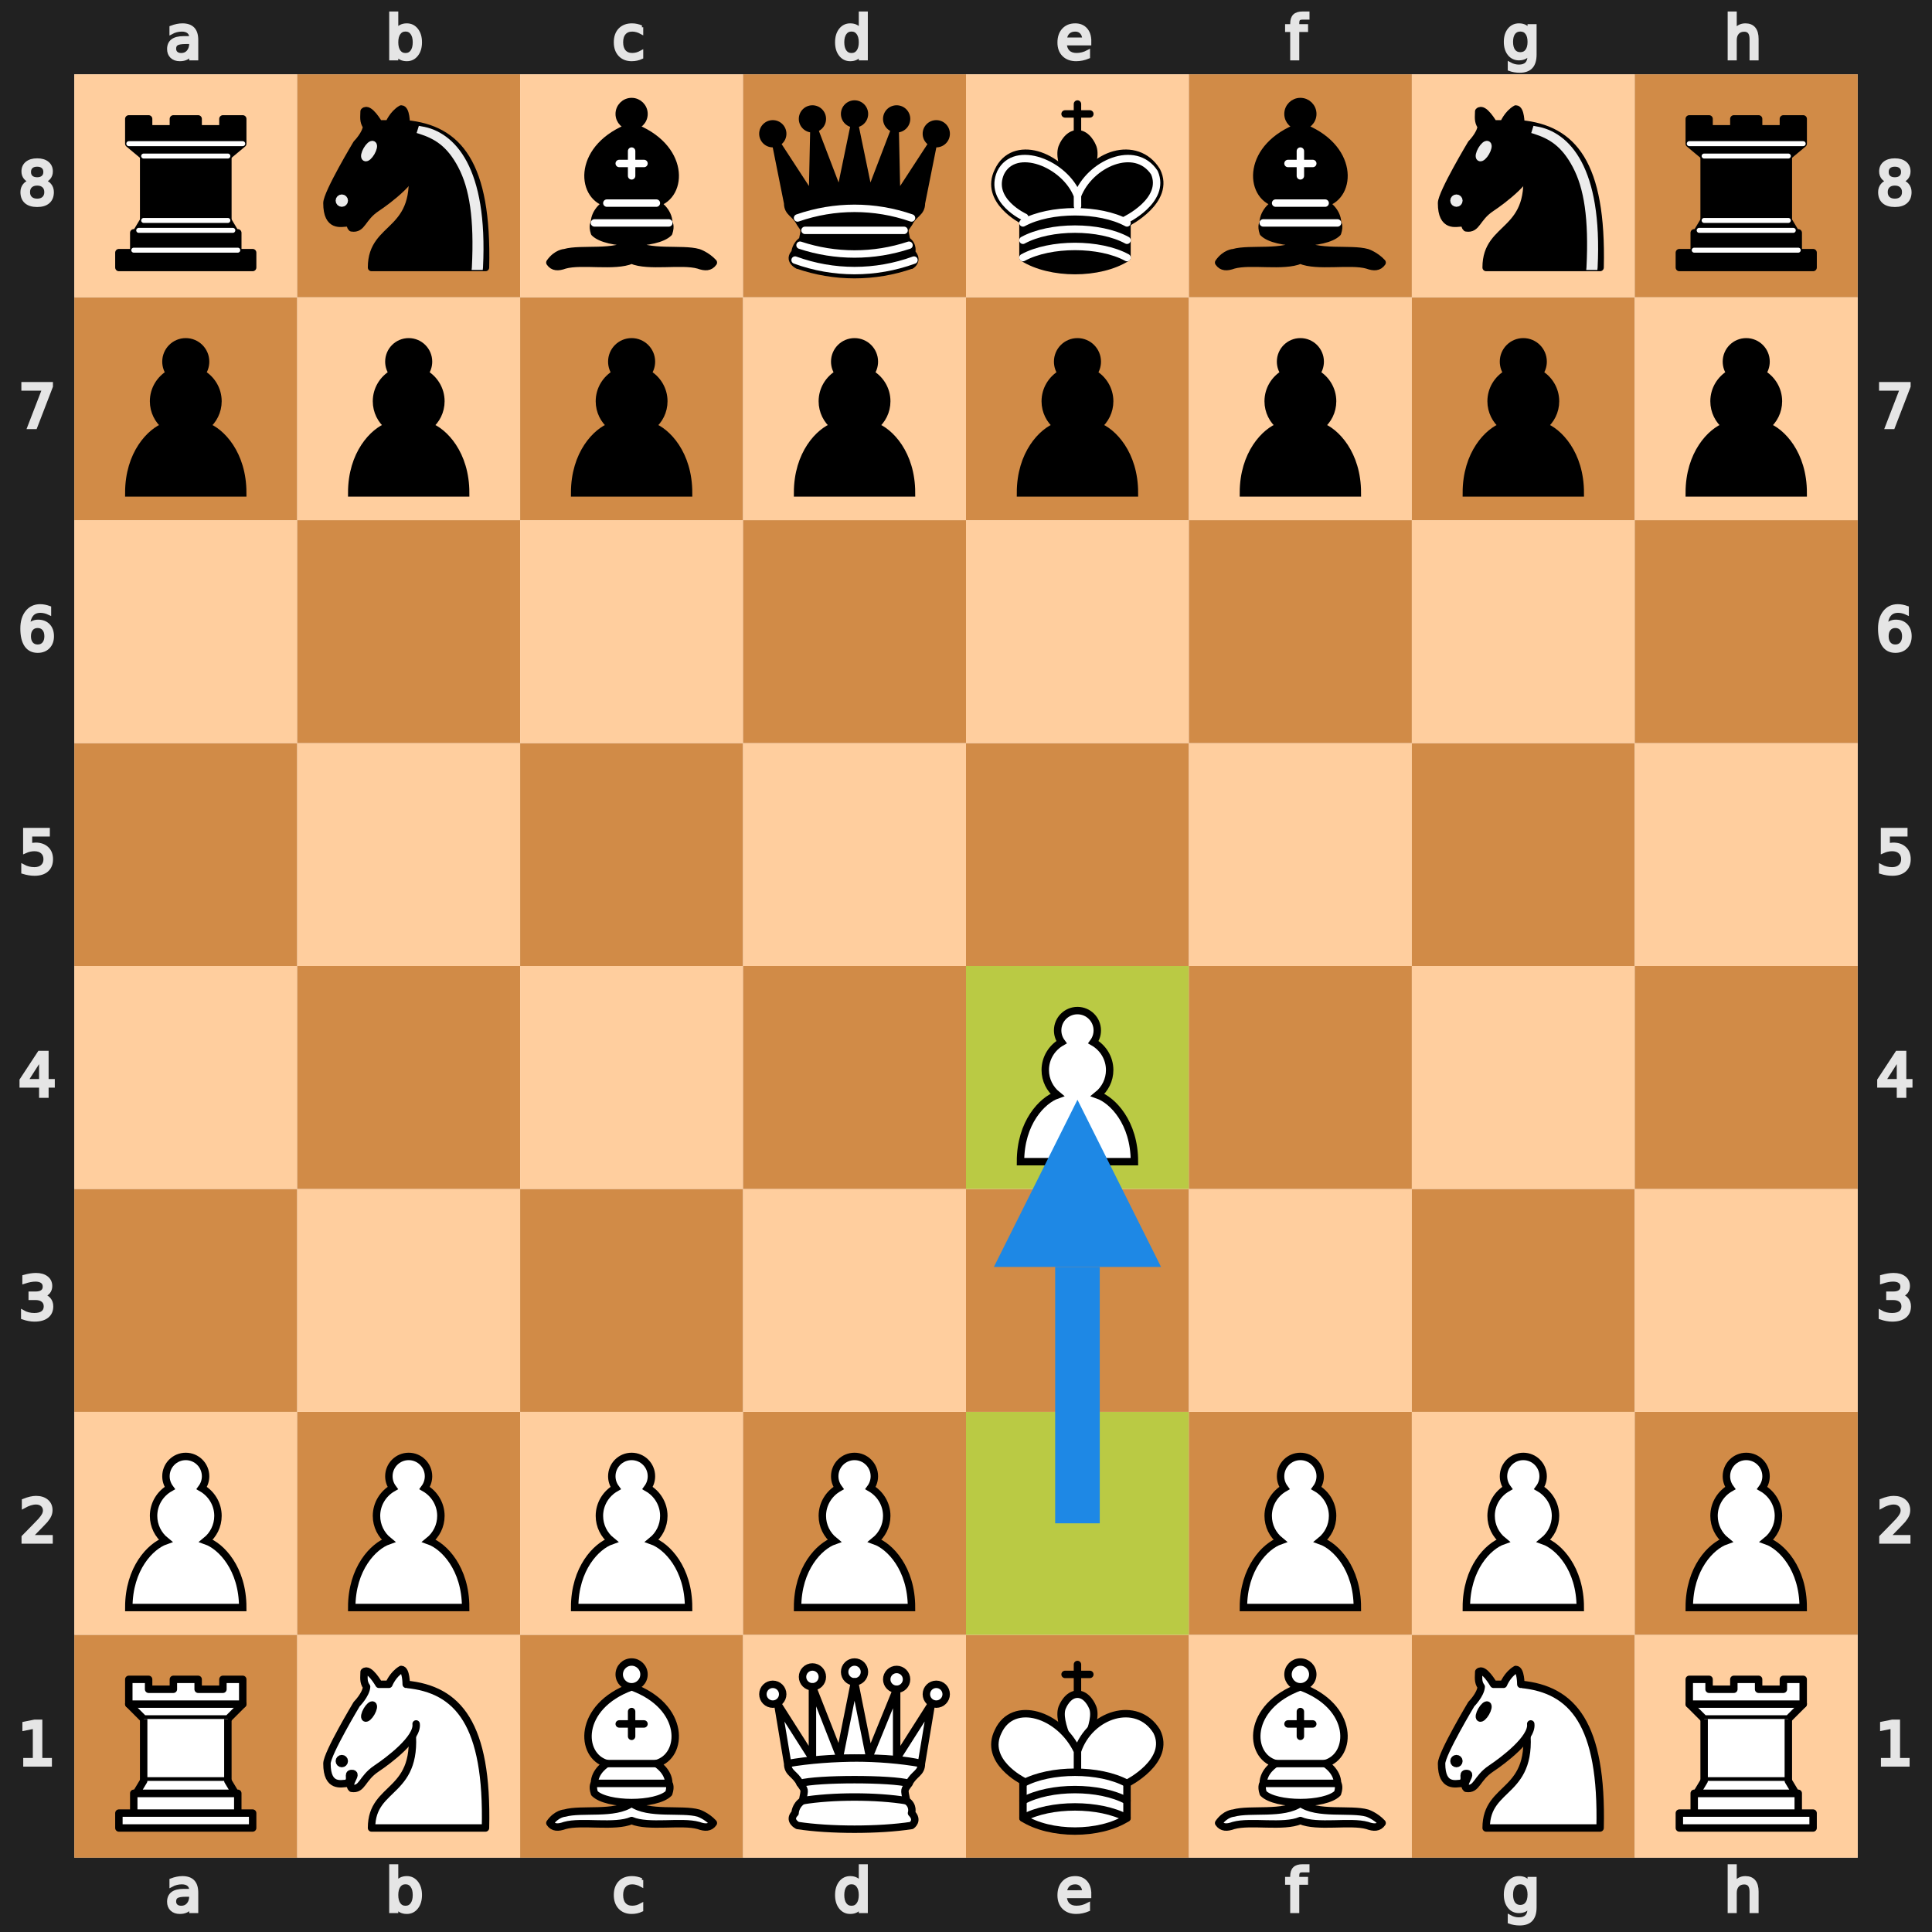
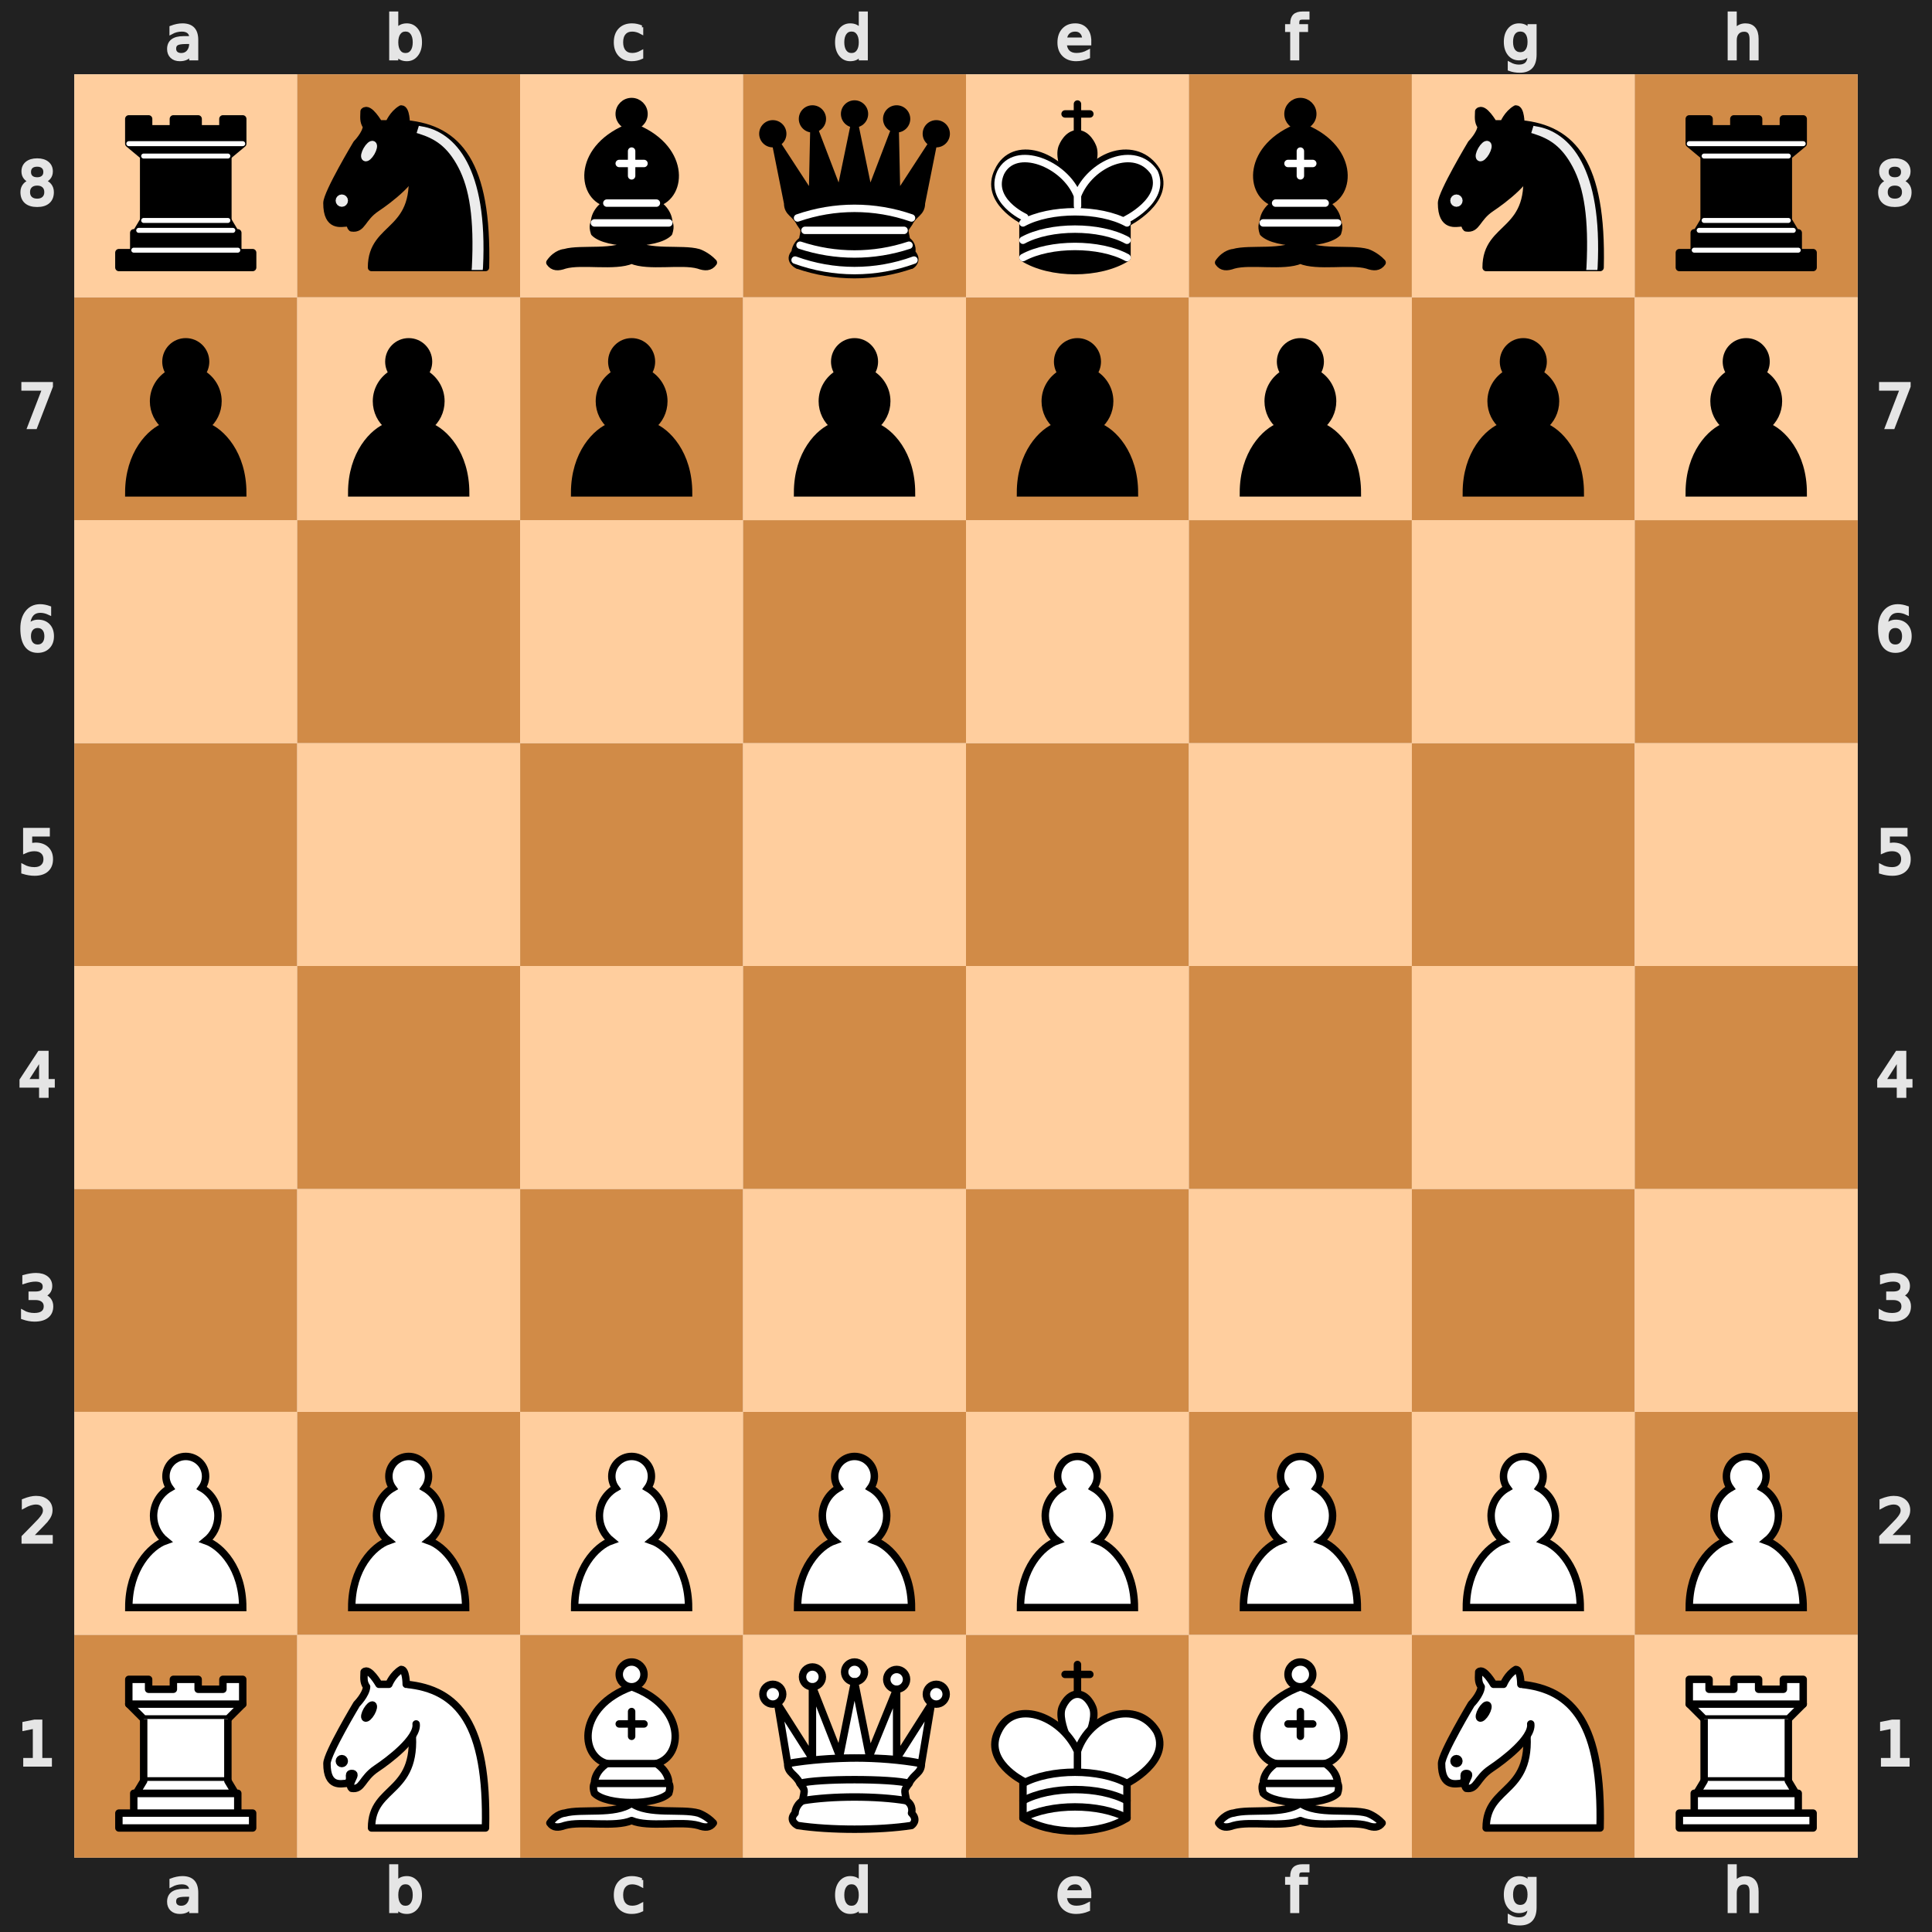
<svg xmlns="http://www.w3.org/2000/svg" xmlns:xlink="http://www.w3.org/1999/xlink" viewBox="0 0 390 390" width="400" height="400">
  <defs>
    <g id="white-pawn" class="white pawn">
      <path d="M22.5 9c-2.21 0-4 1.79-4 4 0 .89.29 1.71.78 2.38C17.33 16.5 16 18.59 16 21c0 2.03.94 3.84 2.41 5.03-3 1.06-7.41 5.55-7.41 13.47h23c0-7.92-4.41-12.41-7.41-13.47 1.47-1.19 2.41-3 2.41-5.03 0-2.41-1.33-4.5-3.28-5.62.49-.67.78-1.49.78-2.38 0-2.21-1.79-4-4-4z" fill="#fff" stroke="#000" stroke-width="1.5" stroke-linecap="round" />
    </g>
    <g id="white-knight" class="white knight" fill="none" fill-rule="evenodd" stroke="#000" stroke-width="1.5" stroke-linecap="round" stroke-linejoin="round">
      <path d="M 22,10 C 32.5,11 38.5,18 38,39 L 15,39 C 15,30 25,32.5 23,18" style="fill:#ffffff; stroke:#000000;" />
      <path d="M 24,18 C 24.38,20.91 18.45,25.37 16,27 C 13,29 13.18,31.34 11,31 C 9.958,30.06 12.41,27.96 11,28 C 10,28 11.19,29.23 10,30 C 9,30 5.997,31 6,26 C 6,24 12,14 12,14 C 12,14 13.89,12.1 14,10.5 C 13.27,9.506 13.5,8.5 13.5,7.5 C 14.5,6.5 16.5,10 16.5,10 L 18.5,10 C 18.5,10 19.28,8.008 21,7 C 22,7 22,10 22,10" style="fill:#ffffff; stroke:#000000;" />
      <path d="M 9.5 25.5 A 0.5 0.5 0 1 1 8.5,25.5 A 0.5 0.5 0 1 1 9.5 25.5 z" style="fill:#000000; stroke:#000000;" />
      <path d="M 15 15.5 A 0.5 1.5 0 1 1 14,15.5 A 0.5 1.5 0 1 1 15 15.5 z" transform="matrix(0.866,0.5,-0.5,0.866,9.693,-5.173)" style="fill:#000000; stroke:#000000;" />
    </g>
    <g id="white-bishop" class="white bishop" fill="none" fill-rule="evenodd" stroke="#000" stroke-width="1.5" stroke-linecap="round" stroke-linejoin="round">
      <g fill="#fff" stroke-linecap="butt">
        <path d="M9 36c3.39-.97 10.11.43 13.5-2 3.39 2.43 10.11 1.03 13.5 2 0 0 1.65.54 3 2-.68.97-1.65.99-3 .5-3.39-.97-10.11.46-13.5-1-3.39 1.46-10.11.03-13.5 1-1.354.49-2.323.47-3-.5 1.354-1.94 3-2 3-2zM15 32c2.5 2.5 12.5 2.5 15 0 .5-1.5 0-2 0-2 0-2.5-2.5-4-2.5-4 5.5-1.5 6-11.5-5-15.5-11 4-10.5 14-5 15.5 0 0-2.5 1.5-2.5 4 0 0-.5.5 0 2zM25 8a2.5 2.5 0 1 1-5 0 2.5 2.5 0 1 1 5 0z" />
      </g>
      <path d="M17.5 26h10M15 30h15m-7.5-14.5v5M20 18h5" stroke-linejoin="miter" />
    </g>
    <g id="white-rook" class="white rook" fill="#fff" fill-rule="evenodd" stroke="#000" stroke-width="1.5" stroke-linecap="round" stroke-linejoin="round">
      <path d="M9 39h27v-3H9v3zM12 36v-4h21v4H12zM11 14V9h4v2h5V9h5v2h5V9h4v5" stroke-linecap="butt" />
      <path d="M34 14l-3 3H14l-3-3" />
      <path d="M31 17v12.5H14V17" stroke-linecap="butt" stroke-linejoin="miter" />
      <path d="M31 29.5l1.5 2.5h-20l1.5-2.5" />
      <path d="M11 14h23" fill="none" stroke-linejoin="miter" />
    </g>
    <g id="white-queen" class="white queen" fill="#fff" fill-rule="evenodd" stroke="#000" stroke-width="1.5" stroke-linecap="round" stroke-linejoin="round">
      <path d="M8 12a2 2 0 1 1-4 0 2 2 0 1 1 4 0zM24.5 7.5a2 2 0 1 1-4 0 2 2 0 1 1 4 0zM41 12a2 2 0 1 1-4 0 2 2 0 1 1 4 0zM16 8.5a2 2 0 1 1-4 0 2 2 0 1 1 4 0zM33 9a2 2 0 1 1-4 0 2 2 0 1 1 4 0z" />
      <path d="M9 26c8.5-1.5 21-1.5 27 0l2-12-7 11V11l-5.5 13.5-3-15-3 15-5.5-14V25L7 14l2 12zM9 26c0 2 1.5 2 2.5 4 1 1.5 1 1 .5 3.5-1.5 1-1.5 2.5-1.5 2.5-1.5 1.5.5 2.5.5 2.5 6.5 1 16.5 1 23 0 0 0 1.5-1 0-2.5 0 0 .5-1.5-1-2.5-.5-2.5-.5-2 .5-3.5 1-2 2.5-2 2.5-4-8.5-1.5-18.5-1.5-27 0z" stroke-linecap="butt" />
      <path d="M11.5 30c3.5-1 18.5-1 22 0M12 33.5c6-1 15-1 21 0" fill="none" />
    </g>
    <g id="white-king" class="white king" fill="none" fill-rule="evenodd" stroke="#000" stroke-width="1.5" stroke-linecap="round" stroke-linejoin="round">
      <path d="M22.5 11.63V6M20 8h5" stroke-linejoin="miter" />
      <path d="M22.5 25s4.5-7.5 3-10.5c0 0-1-2.5-3-2.5s-3 2.5-3 2.5c-1.5 3 3 10.5 3 10.5" fill="#fff" stroke-linecap="butt" stroke-linejoin="miter" />
      <path d="M11.5 37c5.5 3.5 15.5 3.5 21 0v-7s9-4.5 6-10.5c-4-6.5-13.5-3.5-16 4V27v-3.5c-3.5-7.5-13-10.5-16-4-3 6 5 10 5 10V37z" fill="#fff" />
      <path d="M11.5 30c5.5-3 15.5-3 21 0m-21 3.5c5.5-3 15.5-3 21 0m-21 3.5c5.5-3 15.5-3 21 0" />
    </g>
    <g id="black-pawn" class="black pawn">
      <path d="M22.5 9c-2.21 0-4 1.79-4 4 0 .89.29 1.71.78 2.38C17.33 16.5 16 18.59 16 21c0 2.03.94 3.84 2.41 5.03-3 1.06-7.41 5.55-7.41 13.47h23c0-7.92-4.41-12.41-7.41-13.47 1.47-1.19 2.41-3 2.41-5.03 0-2.41-1.33-4.5-3.28-5.62.49-.67.78-1.49.78-2.38 0-2.21-1.79-4-4-4z" fill="#000" stroke="#000" stroke-width="1.5" stroke-linecap="round" />
    </g>
    <g id="black-knight" class="black knight" fill="none" fill-rule="evenodd" stroke="#000" stroke-width="1.5" stroke-linecap="round" stroke-linejoin="round">
      <path d="M 22,10 C 32.5,11 38.5,18 38,39 L 15,39 C 15,30 25,32.5 23,18" style="fill:#000000; stroke:#000000;" />
      <path d="M 24,18 C 24.38,20.91 18.45,25.37 16,27 C 13,29 13.18,31.34 11,31 C 9.958,30.06 12.41,27.96 11,28 C 10,28 11.19,29.23 10,30 C 9,30 5.997,31 6,26 C 6,24 12,14 12,14 C 12,14 13.89,12.1 14,10.5 C 13.27,9.506 13.5,8.5 13.5,7.5 C 14.5,6.5 16.5,10 16.5,10 L 18.5,10 C 18.5,10 19.28,8.008 21,7 C 22,7 22,10 22,10" style="fill:#000000; stroke:#000000;" />
      <path d="M 9.5 25.5 A 0.5 0.5 0 1 1 8.5,25.5 A 0.5 0.5 0 1 1 9.5 25.5 z" style="fill:#ececec; stroke:#ececec;" />
      <path d="M 15 15.5 A 0.5 1.5 0 1 1 14,15.5 A 0.5 1.5 0 1 1 15 15.5 z" transform="matrix(0.866,0.5,-0.5,0.866,9.693,-5.173)" style="fill:#ececec; stroke:#ececec;" />
      <path d="M 24.55,10.4 L 24.1,11.85 L 24.6,12 C 27.75,13 30.25,14.49 32.5,18.75 C 34.75,23.01 35.75,29.06 35.25,39 L 35.2,39.5 L 37.45,39.5 L 37.5,39 C 38,28.94 36.62,22.15 34.25,17.66 C 31.88,13.17 28.46,11.02 25.06,10.5 L 24.55,10.4 z " style="fill:#ececec; stroke:none;" />
    </g>
    <g id="black-bishop" class="black bishop" fill="none" fill-rule="evenodd" stroke="#000" stroke-width="1.5" stroke-linecap="round" stroke-linejoin="round">
      <path d="M9 36c3.39-.97 10.11.43 13.5-2 3.39 2.43 10.11 1.03 13.5 2 0 0 1.65.54 3 2-.68.97-1.65.99-3 .5-3.39-.97-10.11.46-13.5-1-3.39 1.46-10.11.03-13.5 1-1.354.49-2.323.47-3-.5 1.354-1.94 3-2 3-2zm6-4c2.5 2.5 12.5 2.5 15 0 .5-1.5 0-2 0-2 0-2.5-2.5-4-2.5-4 5.5-1.5 6-11.5-5-15.5-11 4-10.5 14-5 15.5 0 0-2.5 1.5-2.5 4 0 0-.5.5 0 2zM25 8a2.5 2.5 0 1 1-5 0 2.5 2.5 0 1 1 5 0z" fill="#000" stroke-linecap="butt" />
      <path d="M17.5 26h10M15 30h15m-7.5-14.5v5M20 18h5" stroke="#fff" stroke-linejoin="miter" />
    </g>
    <g id="black-rook" class="black rook" fill="#000" fill-rule="evenodd" stroke="#000" stroke-width="1.5" stroke-linecap="round" stroke-linejoin="round">
      <path d="M9 39h27v-3H9v3zM12.5 32l1.5-2.5h17l1.5 2.5h-20zM12 36v-4h21v4H12z" stroke-linecap="butt" />
      <path d="M14 29.5v-13h17v13H14z" stroke-linecap="butt" stroke-linejoin="miter" />
      <path d="M14 16.5L11 14h23l-3 2.5H14zM11 14V9h4v2h5V9h5v2h5V9h4v5H11z" stroke-linecap="butt" />
      <path d="M12 35.5h21M13 31.5h19M14 29.5h17M14 16.5h17M11 14h23" fill="none" stroke="#fff" stroke-width="1" stroke-linejoin="miter" />
    </g>
    <g id="black-queen" class="black queen" fill="#000" fill-rule="evenodd" stroke="#000" stroke-width="1.5" stroke-linecap="round" stroke-linejoin="round">
      <g fill="#000" stroke="none">
        <circle cx="6" cy="12" r="2.75" />
        <circle cx="14" cy="9" r="2.75" />
        <circle cx="22.5" cy="8" r="2.75" />
        <circle cx="31" cy="9" r="2.75" />
        <circle cx="39" cy="12" r="2.75" />
      </g>
      <path d="M9 26c8.5-1.5 21-1.5 27 0l2.5-12.5L31 25l-.3-14.1-5.2 13.6-3-14.5-3 14.5-5.2-13.6L14 25 6.5 13.5 9 26zM9 26c0 2 1.5 2 2.5 4 1 1.5 1 1 .5 3.5-1.5 1-1.5 2.5-1.5 2.5-1.5 1.5.5 2.5.5 2.5 6.5 1 16.5 1 23 0 0 0 1.5-1 0-2.5 0 0 .5-1.5-1-2.5-.5-2.5-.5-2 .5-3.5 1-2 2.5-2 2.5-4-8.5-1.5-18.5-1.5-27 0z" stroke-linecap="butt" />
      <path d="M11 38.5a35 35 1 0 0 23 0" fill="none" stroke-linecap="butt" />
      <path d="M11 29a35 35 1 0 1 23 0M12.5 31.5h20M11.5 34.5a35 35 1 0 0 22 0M10.5 37.5a35 35 1 0 0 24 0" fill="none" stroke="#fff" />
    </g>
    <g id="black-king" class="black king" fill="none" fill-rule="evenodd" stroke="#000" stroke-width="1.5" stroke-linecap="round" stroke-linejoin="round">
      <path d="M22.5 11.63V6" stroke-linejoin="miter" />
      <path d="M22.5 25s4.5-7.5 3-10.5c0 0-1-2.5-3-2.5s-3 2.5-3 2.5c-1.5 3 3 10.5 3 10.5" fill="#000" stroke-linecap="butt" stroke-linejoin="miter" />
      <path d="M11.5 37c5.5 3.5 15.5 3.5 21 0v-7s9-4.5 6-10.5c-4-6.5-13.5-3.5-16 4V27v-3.5c-3.5-7.5-13-10.5-16-4-3 6 5 10 5 10V37z" fill="#000" />
      <path d="M20 8h5" stroke-linejoin="miter" />
      <path d="M32 29.5s8.5-4 6.03-9.65C34.15 14 25 18 22.5 24.5l.01 2.1-.01-2.1C20 18 9.906 14 6.997 19.85c-2.497 5.65 4.853 9 4.853 9M11.5 30c5.5-3 15.5-3 21 0m-21 3.5c5.5-3 15.5-3 21 0m-21 3.5c5.5-3 15.5-3 21 0" stroke="#fff" />
    </g>
  </defs>
  <rect x="7.5" y="7.5" width="375" height="375" fill="none" stroke="#212121" stroke-width="15" />
  <g transform="translate(20, 1) scale(0.75, 0.75)" fill="#e5e5e5" stroke="#e5e5e5">
    <path d="M23.328 10.016q-1.742 0-2.414.398-.672.398-.672 1.36 0 .765.5 1.218.508.445 1.375.445 1.196 0 1.914-.843.727-.852.727-2.258v-.32zm2.867-.594v4.992h-1.437v-1.328q-.492.797-1.227 1.18-.734.375-1.797.375-1.343 0-2.14-.75-.79-.758-.79-2.024 0-1.476.985-2.226.992-.75 2.953-.75h2.016V8.75q0-.992-.656-1.531-.649-.547-1.829-.547-.75 0-1.46.18-.711.18-1.368.539V6.062q.79-.304 1.532-.453.742-.156 1.445-.156 1.898 0 2.836.984.937.985.937 2.985z" />
  </g>
  <g transform="translate(20, 375) scale(0.75, 0.75)" fill="#e5e5e5" stroke="#e5e5e5">
    <path d="M23.328 10.016q-1.742 0-2.414.398-.672.398-.672 1.36 0 .765.5 1.218.508.445 1.375.445 1.196 0 1.914-.843.727-.852.727-2.258v-.32zm2.867-.594v4.992h-1.437v-1.328q-.492.797-1.227 1.18-.734.375-1.797.375-1.343 0-2.14-.75-.79-.758-.79-2.024 0-1.476.985-2.226.992-.75 2.953-.75h2.016V8.75q0-.992-.656-1.531-.649-.547-1.829-.547-.75 0-1.46.18-.711.18-1.368.539V6.062q.79-.304 1.532-.453.742-.156 1.445-.156 1.898 0 2.836.984.937.985.937 2.985z" />
  </g>
  <g transform="translate(65, 1) scale(0.75, 0.75)" fill="#e5e5e5" stroke="#e5e5e5">
    <path d="M24.922 10.047q0-1.586-.656-2.485-.649-.906-1.79-.906-1.14 0-1.796.906-.649.899-.649 2.485 0 1.586.649 2.492.656.898 1.797.898 1.14 0 1.789-.898.656-.906.656-2.492zm-4.89-3.055q.452-.781 1.14-1.156.695-.383 1.656-.383 1.594 0 2.586 1.266 1 1.265 1 3.328 0 2.062-1 3.328-.992 1.266-2.586 1.266-.96 0-1.656-.375-.688-.383-1.14-1.164v1.312h-1.446V2.258h1.445z" />
  </g>
  <g transform="translate(65, 375) scale(0.75, 0.75)" fill="#e5e5e5" stroke="#e5e5e5">
    <path d="M24.922 10.047q0-1.586-.656-2.485-.649-.906-1.79-.906-1.14 0-1.796.906-.649.899-.649 2.485 0 1.586.649 2.492.656.898 1.797.898 1.14 0 1.789-.898.656-.906.656-2.492zm-4.89-3.055q.452-.781 1.14-1.156.695-.383 1.656-.383 1.594 0 2.586 1.266 1 1.265 1 3.328 0 2.062-1 3.328-.992 1.266-2.586 1.266-.96 0-1.656-.375-.688-.383-1.14-1.164v1.312h-1.446V2.258h1.445z" />
  </g>
  <g transform="translate(110, 1) scale(0.75, 0.75)" fill="#e5e5e5" stroke="#e5e5e5">
    <path d="M25.96 6v1.344q-.608-.336-1.226-.5-.609-.172-1.234-.172-1.398 0-2.172.89-.773.883-.773 2.485 0 1.601.773 2.492.774.883 2.172.883.625 0 1.234-.164.618-.172 1.227-.508v1.328q-.602.281-1.25.422-.64.14-1.367.14-1.977 0-3.14-1.242-1.165-1.242-1.165-3.351 0-2.14 1.172-3.367 1.18-1.227 3.227-1.227.664 0 1.296.14.633.134 1.227.407z" />
  </g>
  <g transform="translate(110, 375) scale(0.75, 0.75)" fill="#e5e5e5" stroke="#e5e5e5">
    <path d="M25.96 6v1.344q-.608-.336-1.226-.5-.609-.172-1.234-.172-1.398 0-2.172.89-.773.883-.773 2.485 0 1.601.773 2.492.774.883 2.172.883.625 0 1.234-.164.618-.172 1.227-.508v1.328q-.602.281-1.25.422-.64.14-1.367.14-1.977 0-3.14-1.242-1.165-1.242-1.165-3.351 0-2.14 1.172-3.367 1.18-1.227 3.227-1.227.664 0 1.296.14.633.134 1.227.407z" />
  </g>
  <g transform="translate(155, 1) scale(0.75, 0.75)" fill="#e5e5e5" stroke="#e5e5e5">
    <path d="M24.973 6.992V2.258h1.437v12.156h-1.437v-1.312q-.453.78-1.149 1.164-.687.375-1.656.375-1.586 0-2.586-1.266-.992-1.266-.992-3.328 0-2.063.992-3.328 1-1.266 2.586-1.266.969 0 1.656.383.696.375 1.149 1.156zm-4.899 3.055q0 1.586.649 2.492.656.898 1.797.898 1.14 0 1.796-.898.657-.906.657-2.492 0-1.586-.657-2.485-.656-.906-1.796-.906-1.141 0-1.797.906-.649.899-.649 2.485z" />
  </g>
  <g transform="translate(155, 375) scale(0.75, 0.75)" fill="#e5e5e5" stroke="#e5e5e5">
    <path d="M24.973 6.992V2.258h1.437v12.156h-1.437v-1.312q-.453.78-1.149 1.164-.687.375-1.656.375-1.586 0-2.586-1.266-.992-1.266-.992-3.328 0-2.063.992-3.328 1-1.266 2.586-1.266.969 0 1.656.383.696.375 1.149 1.156zm-4.899 3.055q0 1.586.649 2.492.656.898 1.797.898 1.14 0 1.796-.898.657-.906.657-2.492 0-1.586-.657-2.485-.656-.906-1.796-.906-1.141 0-1.797.906-.649.899-.649 2.485z" />
  </g>
  <g transform="translate(200, 1) scale(0.75, 0.75)" fill="#e5e5e5" stroke="#e5e5e5">
    <path d="M26.555 9.68v.703h-6.61q.094 1.484.89 2.265.806.774 2.235.774.828 0 1.602-.203.781-.203 1.547-.61v1.36q-.774.328-1.586.5-.813.172-1.649.172-2.093 0-3.32-1.22-1.219-1.218-1.219-3.296 0-2.148 1.157-3.406 1.164-1.266 3.132-1.266 1.766 0 2.79 1.14 1.03 1.134 1.03 3.087zm-1.438-.422q-.015-1.18-.664-1.883-.64-.703-1.703-.703-1.203 0-1.93.68-.718.68-.828 1.914z" />
  </g>
  <g transform="translate(200, 375) scale(0.75, 0.75)" fill="#e5e5e5" stroke="#e5e5e5">
    <path d="M26.555 9.68v.703h-6.61q.094 1.484.89 2.265.806.774 2.235.774.828 0 1.602-.203.781-.203 1.547-.61v1.36q-.774.328-1.586.5-.813.172-1.649.172-2.093 0-3.32-1.22-1.219-1.218-1.219-3.296 0-2.148 1.157-3.406 1.164-1.266 3.132-1.266 1.766 0 2.79 1.14 1.03 1.134 1.03 3.087zm-1.438-.422q-.015-1.18-.664-1.883-.64-.703-1.703-.703-1.203 0-1.93.68-.718.68-.828 1.914z" />
  </g>
  <g transform="translate(245, 1) scale(0.75, 0.75)" fill="#e5e5e5" stroke="#e5e5e5">
    <path d="M25.285 2.258v1.195H23.91q-.773 0-1.078.313-.297.312-.297 1.125v.773h2.367v1.117h-2.367v7.633H21.09V6.781h-1.375V5.664h1.375v-.61q0-1.46.68-2.124.68-.672 2.156-.672z" />
  </g>
  <g transform="translate(245, 375) scale(0.75, 0.75)" fill="#e5e5e5" stroke="#e5e5e5">
    <path d="M25.285 2.258v1.195H23.91q-.773 0-1.078.313-.297.312-.297 1.125v.773h2.367v1.117h-2.367v7.633H21.09V6.781h-1.375V5.664h1.375v-.61q0-1.46.68-2.124.68-.672 2.156-.672z" />
  </g>
  <g transform="translate(290, 1) scale(0.75, 0.75)" fill="#e5e5e5" stroke="#e5e5e5">
    <path d="M24.973 9.937q0-1.562-.649-2.421-.64-.86-1.804-.86-1.157 0-1.805.86-.64.859-.64 2.421 0 1.555.64 2.415.648.859 1.805.859 1.164 0 1.804-.86.649-.859.649-2.414zm1.437 3.391q0 2.234-.992 3.32-.992 1.094-3.04 1.094-.757 0-1.429-.117-.672-.11-1.304-.344v-1.398q.632.344 1.25.508.617.164 1.257.164 1.414 0 2.118-.743.703-.734.703-2.226v-.711q-.446.773-1.141 1.156-.695.383-1.664.383-1.61 0-2.594-1.227-.984-1.226-.984-3.25 0-2.03.984-3.257.985-1.227 2.594-1.227.969 0 1.664.383t1.14 1.156V5.664h1.438z" />
  </g>
  <g transform="translate(290, 375) scale(0.75, 0.75)" fill="#e5e5e5" stroke="#e5e5e5">
    <path d="M24.973 9.937q0-1.562-.649-2.421-.64-.86-1.804-.86-1.157 0-1.805.86-.64.859-.64 2.421 0 1.555.64 2.415.648.859 1.805.859 1.164 0 1.804-.86.649-.859.649-2.414zm1.437 3.391q0 2.234-.992 3.32-.992 1.094-3.04 1.094-.757 0-1.429-.117-.672-.11-1.304-.344v-1.398q.632.344 1.25.508.617.164 1.257.164 1.414 0 2.118-.743.703-.734.703-2.226v-.711q-.446.773-1.141 1.156-.695.383-1.664.383-1.61 0-2.594-1.227-.984-1.226-.984-3.25 0-2.03.984-3.257.985-1.227 2.594-1.227.969 0 1.664.383t1.14 1.156V5.664h1.438z" />
  </g>
  <g transform="translate(335, 1) scale(0.75, 0.75)" fill="#e5e5e5" stroke="#e5e5e5">
    <path d="M26.164 9.133v5.281h-1.437V9.18q0-1.243-.485-1.86-.484-.617-1.453-.617-1.164 0-1.836.742-.672.742-.672 2.024v4.945h-1.445V2.258h1.445v4.765q.516-.789 1.211-1.18.703-.39 1.617-.39 1.508 0 2.282.938.773.93.773 2.742z" />
  </g>
  <g transform="translate(335, 375) scale(0.75, 0.75)" fill="#e5e5e5" stroke="#e5e5e5">
    <path d="M26.164 9.133v5.281h-1.437V9.18q0-1.243-.485-1.86-.484-.617-1.453-.617-1.164 0-1.836.742-.672.742-.672 2.024v4.945h-1.445V2.258h1.445v4.765q.516-.789 1.211-1.18.703-.39 1.617-.39 1.508 0 2.282.938.773.93.773 2.742z" />
  </g>
  <g transform="translate(0, 335) scale(0.75, 0.75)" fill="#e5e5e5" stroke="#e5e5e5">
    <path d="M6.754 26.996h2.578v-8.898l-2.805.562v-1.437l2.79-.563h1.578v10.336h2.578v1.328h-6.72z" />
  </g>
  <g transform="translate(375, 335) scale(0.75, 0.75)" fill="#e5e5e5" stroke="#e5e5e5">
    <path d="M6.754 26.996h2.578v-8.898l-2.805.562v-1.437l2.79-.563h1.578v10.336h2.578v1.328h-6.72z" />
  </g>
  <g transform="translate(0, 290) scale(0.75, 0.75)" fill="#e5e5e5" stroke="#e5e5e5">
    <path d="M8.195 26.996h5.508v1.328H6.297v-1.328q.898-.93 2.445-2.492 1.555-1.57 1.953-2.024.758-.851 1.055-1.437.305-.594.305-1.164 0-.93-.657-1.516-.648-.586-1.695-.586-.742 0-1.57.258-.82.258-1.758.781v-1.593q.953-.383 1.781-.578.828-.196 1.516-.196 1.812 0 2.89.906 1.079.907 1.079 2.422 0 .72-.274 1.368-.265.64-.976 1.515-.196.227-1.243 1.313-1.046 1.078-2.953 3.023z" />
  </g>
  <g transform="translate(375, 290) scale(0.75, 0.75)" fill="#e5e5e5" stroke="#e5e5e5">
    <path d="M8.195 26.996h5.508v1.328H6.297v-1.328q.898-.93 2.445-2.492 1.555-1.57 1.953-2.024.758-.851 1.055-1.437.305-.594.305-1.164 0-.93-.657-1.516-.648-.586-1.695-.586-.742 0-1.57.258-.82.258-1.758.781v-1.593q.953-.383 1.781-.578.828-.196 1.516-.196 1.812 0 2.89.906 1.079.907 1.079 2.422 0 .72-.274 1.368-.265.64-.976 1.515-.196.227-1.243 1.313-1.046 1.078-2.953 3.023z" />
  </g>
  <g transform="translate(0, 245) scale(0.75, 0.75)" fill="#e5e5e5" stroke="#e5e5e5">
    <path d="M11.434 22.035q1.132.242 1.765 1.008.64.766.64 1.89 0 1.727-1.187 2.672-1.187.946-3.375.946-.734 0-1.515-.149-.774-.14-1.602-.43V26.45q.656.383 1.438.578.78.196 1.632.196 1.485 0 2.258-.586.782-.586.782-1.703 0-1.032-.727-1.61-.719-.586-2.008-.586h-1.36v-1.297h1.423q1.164 0 1.78-.46.618-.47.618-1.344 0-.899-.64-1.375-.633-.485-1.82-.485-.65 0-1.391.141-.743.14-1.633.437V16.95q.898-.25 1.68-.375.788-.125 1.484-.125 1.797 0 2.844.82 1.046.813 1.046 2.204 0 .968-.554 1.64-.555.664-1.578.922z" />
  </g>
  <g transform="translate(375, 245) scale(0.75, 0.75)" fill="#e5e5e5" stroke="#e5e5e5">
    <path d="M11.434 22.035q1.132.242 1.765 1.008.64.766.64 1.89 0 1.727-1.187 2.672-1.187.946-3.375.946-.734 0-1.515-.149-.774-.14-1.602-.43V26.45q.656.383 1.438.578.78.196 1.632.196 1.485 0 2.258-.586.782-.586.782-1.703 0-1.032-.727-1.61-.719-.586-2.008-.586h-1.36v-1.297h1.423q1.164 0 1.78-.46.618-.47.618-1.344 0-.899-.64-1.375-.633-.485-1.82-.485-.65 0-1.391.141-.743.14-1.633.437V16.95q.898-.25 1.68-.375.788-.125 1.484-.125 1.797 0 2.844.82 1.046.813 1.046 2.204 0 .968-.554 1.64-.555.664-1.578.922z" />
  </g>
  <g transform="translate(0, 200) scale(0.75, 0.75)" fill="#e5e5e5" stroke="#e5e5e5">
    <path d="M11.016 18.035L7.03 24.262h3.985zm-.414-1.375h1.984v7.602h1.664v1.312h-1.664v2.75h-1.57v-2.75H5.75v-1.523z" />
  </g>
  <g transform="translate(375, 200) scale(0.75, 0.75)" fill="#e5e5e5" stroke="#e5e5e5">
    <path d="M11.016 18.035L7.03 24.262h3.985zm-.414-1.375h1.984v7.602h1.664v1.312h-1.664v2.75h-1.57v-2.75H5.75v-1.523z" />
  </g>
  <g transform="translate(0, 155) scale(0.75, 0.75)" fill="#e5e5e5" stroke="#e5e5e5">
    <path d="M6.719 16.66h6.195v1.328h-4.75v2.86q.344-.118.688-.172.343-.063.687-.063 1.953 0 3.094 1.07 1.14 1.07 1.14 2.899 0 1.883-1.171 2.93-1.172 1.039-3.305 1.039-.735 0-1.5-.125-.758-.125-1.57-.375v-1.586q.703.383 1.453.57.75.188 1.586.188 1.351 0 2.14-.711.79-.711.79-1.93 0-1.219-.79-1.93-.789-.71-2.14-.71-.633 0-1.266.14-.625.14-1.281.438z" />
  </g>
  <g transform="translate(375, 155) scale(0.75, 0.75)" fill="#e5e5e5" stroke="#e5e5e5">
    <path d="M6.719 16.66h6.195v1.328h-4.75v2.86q.344-.118.688-.172.343-.063.687-.063 1.953 0 3.094 1.07 1.14 1.07 1.14 2.899 0 1.883-1.171 2.93-1.172 1.039-3.305 1.039-.735 0-1.5-.125-.758-.125-1.57-.375v-1.586q.703.383 1.453.57.75.188 1.586.188 1.351 0 2.14-.711.79-.711.79-1.93 0-1.219-.79-1.93-.789-.71-2.14-.71-.633 0-1.266.14-.625.14-1.281.438z" />
  </g>
  <g transform="translate(0, 110) scale(0.75, 0.75)" fill="#e5e5e5" stroke="#e5e5e5">
    <path d="M10.137 21.863q-1.063 0-1.688.727-.617.726-.617 1.992 0 1.258.617 1.992.625.727 1.688.727 1.062 0 1.68-.727.624-.734.624-1.992 0-1.266-.625-1.992-.617-.727-1.68-.727zm3.133-4.945v1.437q-.594-.28-1.204-.43-.601-.148-1.195-.148-1.562 0-2.39 1.055-.82 1.055-.938 3.188.46-.68 1.156-1.04.696-.367 1.531-.367 1.758 0 2.774 1.07 1.023 1.063 1.023 2.899 0 1.797-1.062 2.883-1.063 1.086-2.828 1.086-2.024 0-3.094-1.547-1.07-1.555-1.07-4.5 0-2.766 1.312-4.406 1.313-1.649 3.524-1.649.593 0 1.195.117.61.118 1.266.352z" />
  </g>
  <g transform="translate(375, 110) scale(0.75, 0.75)" fill="#e5e5e5" stroke="#e5e5e5">
    <path d="M10.137 21.863q-1.063 0-1.688.727-.617.726-.617 1.992 0 1.258.617 1.992.625.727 1.688.727 1.062 0 1.68-.727.624-.734.624-1.992 0-1.266-.625-1.992-.617-.727-1.68-.727zm3.133-4.945v1.437q-.594-.28-1.204-.43-.601-.148-1.195-.148-1.562 0-2.39 1.055-.82 1.055-.938 3.188.46-.68 1.156-1.04.696-.367 1.531-.367 1.758 0 2.774 1.07 1.023 1.063 1.023 2.899 0 1.797-1.062 2.883-1.063 1.086-2.828 1.086-2.024 0-3.094-1.547-1.07-1.555-1.07-4.5 0-2.766 1.312-4.406 1.313-1.649 3.524-1.649.593 0 1.195.117.61.118 1.266.352z" />
  </g>
  <g transform="translate(0, 65) scale(0.75, 0.75)" fill="#e5e5e5" stroke="#e5e5e5">
    <path d="M6.25 16.66h7.5v.672L9.516 28.324H7.867l3.985-10.336H6.25z" />
  </g>
  <g transform="translate(375, 65) scale(0.75, 0.75)" fill="#e5e5e5" stroke="#e5e5e5">
    <path d="M6.25 16.66h7.5v.672L9.516 28.324H7.867l3.985-10.336H6.25z" />
  </g>
  <g transform="translate(0, 20) scale(0.75, 0.75)" fill="#e5e5e5" stroke="#e5e5e5">
    <path d="M10 22.785q-1.125 0-1.773.602-.641.601-.641 1.656t.64 1.656q.649.602 1.774.602t1.773-.602q.649-.61.649-1.656 0-1.055-.649-1.656-.64-.602-1.773-.602zm-1.578-.672q-1.016-.25-1.586-.945-.563-.695-.563-1.695 0-1.399.993-2.211 1-.813 2.734-.813 1.742 0 2.734.813.993.812.993 2.21 0 1-.57 1.696-.563.695-1.571.945 1.14.266 1.773 1.04.641.773.641 1.89 0 1.695-1.04 2.602-1.03.906-2.96.906t-2.969-.906Q6 26.738 6 25.043q0-1.117.64-1.89.641-.774 1.782-1.04zm-.578-2.492q0 .906.562 1.414.57.508 1.594.508 1.016 0 1.586-.508.578-.508.578-1.414 0-.906-.578-1.414-.57-.508-1.586-.508-1.023 0-1.594.508-.562.508-.562 1.414z" />
  </g>
  <g transform="translate(375, 20) scale(0.75, 0.75)" fill="#e5e5e5" stroke="#e5e5e5">
    <path d="M10 22.785q-1.125 0-1.773.602-.641.601-.641 1.656t.64 1.656q.649.602 1.774.602t1.773-.602q.649-.61.649-1.656 0-1.055-.649-1.656-.64-.602-1.773-.602zm-1.578-.672q-1.016-.25-1.586-.945-.563-.695-.563-1.695 0-1.399.993-2.211 1-.813 2.734-.813 1.742 0 2.734.813.993.812.993 2.21 0 1-.57 1.696-.563.695-1.571.945 1.14.266 1.773 1.04.641.773.641 1.89 0 1.695-1.04 2.602-1.03.906-2.96.906t-2.969-.906Q6 26.738 6 25.043q0-1.117.64-1.89.641-.774 1.782-1.04zm-.578-2.492q0 .906.562 1.414.57.508 1.594.508 1.016 0 1.586-.508.578-.508.578-1.414 0-.906-.578-1.414-.57-.508-1.586-.508-1.023 0-1.594.508-.562.508-.562 1.414z" />
  </g>
  <rect x="15" y="330" width="45" height="45" class="square dark a1" stroke="none" fill="#d18b47" />
  <rect x="60" y="330" width="45" height="45" class="square light b1" stroke="none" fill="#ffce9e" />
  <rect x="105" y="330" width="45" height="45" class="square dark c1" stroke="none" fill="#d18b47" />
  <rect x="150" y="330" width="45" height="45" class="square light d1" stroke="none" fill="#ffce9e" />
  <rect x="195" y="330" width="45" height="45" class="square dark e1" stroke="none" fill="#d18b47" />
  <rect x="240" y="330" width="45" height="45" class="square light f1" stroke="none" fill="#ffce9e" />
  <rect x="285" y="330" width="45" height="45" class="square dark g1" stroke="none" fill="#d18b47" />
  <rect x="330" y="330" width="45" height="45" class="square light h1" stroke="none" fill="#ffce9e" />
  <rect x="15" y="285" width="45" height="45" class="square light a2" stroke="none" fill="#ffce9e" />
  <rect x="60" y="285" width="45" height="45" class="square dark b2" stroke="none" fill="#d18b47" />
  <rect x="105" y="285" width="45" height="45" class="square light c2" stroke="none" fill="#ffce9e" />
  <rect x="150" y="285" width="45" height="45" class="square dark d2" stroke="none" fill="#d18b47" />
  <rect x="195" y="285" width="45" height="45" class="square light e2" stroke="none" fill="#ffce9e" />
-   <rect x="195" y="285" width="45" height="45" stroke="none" fill="#baca44" />
  <rect x="240" y="285" width="45" height="45" class="square dark f2" stroke="none" fill="#d18b47" />
  <rect x="285" y="285" width="45" height="45" class="square light g2" stroke="none" fill="#ffce9e" />
  <rect x="330" y="285" width="45" height="45" class="square dark h2" stroke="none" fill="#d18b47" />
  <rect x="15" y="240" width="45" height="45" class="square dark a3" stroke="none" fill="#d18b47" />
  <rect x="60" y="240" width="45" height="45" class="square light b3" stroke="none" fill="#ffce9e" />
  <rect x="105" y="240" width="45" height="45" class="square dark c3" stroke="none" fill="#d18b47" />
  <rect x="150" y="240" width="45" height="45" class="square light d3" stroke="none" fill="#ffce9e" />
  <rect x="195" y="240" width="45" height="45" class="square dark e3" stroke="none" fill="#d18b47" />
  <rect x="240" y="240" width="45" height="45" class="square light f3" stroke="none" fill="#ffce9e" />
  <rect x="285" y="240" width="45" height="45" class="square dark g3" stroke="none" fill="#d18b47" />
  <rect x="330" y="240" width="45" height="45" class="square light h3" stroke="none" fill="#ffce9e" />
  <rect x="15" y="195" width="45" height="45" class="square light a4" stroke="none" fill="#ffce9e" />
  <rect x="60" y="195" width="45" height="45" class="square dark b4" stroke="none" fill="#d18b47" />
  <rect x="105" y="195" width="45" height="45" class="square light c4" stroke="none" fill="#ffce9e" />
  <rect x="150" y="195" width="45" height="45" class="square dark d4" stroke="none" fill="#d18b47" />
  <rect x="195" y="195" width="45" height="45" class="square light e4" stroke="none" fill="#ffce9e" />
-   <rect x="195" y="195" width="45" height="45" stroke="none" fill="#baca44" />
  <rect x="240" y="195" width="45" height="45" class="square dark f4" stroke="none" fill="#d18b47" />
  <rect x="285" y="195" width="45" height="45" class="square light g4" stroke="none" fill="#ffce9e" />
  <rect x="330" y="195" width="45" height="45" class="square dark h4" stroke="none" fill="#d18b47" />
  <rect x="15" y="150" width="45" height="45" class="square dark a5" stroke="none" fill="#d18b47" />
  <rect x="60" y="150" width="45" height="45" class="square light b5" stroke="none" fill="#ffce9e" />
  <rect x="105" y="150" width="45" height="45" class="square dark c5" stroke="none" fill="#d18b47" />
  <rect x="150" y="150" width="45" height="45" class="square light d5" stroke="none" fill="#ffce9e" />
  <rect x="195" y="150" width="45" height="45" class="square dark e5" stroke="none" fill="#d18b47" />
  <rect x="240" y="150" width="45" height="45" class="square light f5" stroke="none" fill="#ffce9e" />
  <rect x="285" y="150" width="45" height="45" class="square dark g5" stroke="none" fill="#d18b47" />
  <rect x="330" y="150" width="45" height="45" class="square light h5" stroke="none" fill="#ffce9e" />
  <rect x="15" y="105" width="45" height="45" class="square light a6" stroke="none" fill="#ffce9e" />
  <rect x="60" y="105" width="45" height="45" class="square dark b6" stroke="none" fill="#d18b47" />
  <rect x="105" y="105" width="45" height="45" class="square light c6" stroke="none" fill="#ffce9e" />
  <rect x="150" y="105" width="45" height="45" class="square dark d6" stroke="none" fill="#d18b47" />
  <rect x="195" y="105" width="45" height="45" class="square light e6" stroke="none" fill="#ffce9e" />
  <rect x="240" y="105" width="45" height="45" class="square dark f6" stroke="none" fill="#d18b47" />
  <rect x="285" y="105" width="45" height="45" class="square light g6" stroke="none" fill="#ffce9e" />
  <rect x="330" y="105" width="45" height="45" class="square dark h6" stroke="none" fill="#d18b47" />
  <rect x="15" y="60" width="45" height="45" class="square dark a7" stroke="none" fill="#d18b47" />
  <rect x="60" y="60" width="45" height="45" class="square light b7" stroke="none" fill="#ffce9e" />
  <rect x="105" y="60" width="45" height="45" class="square dark c7" stroke="none" fill="#d18b47" />
  <rect x="150" y="60" width="45" height="45" class="square light d7" stroke="none" fill="#ffce9e" />
  <rect x="195" y="60" width="45" height="45" class="square dark e7" stroke="none" fill="#d18b47" />
  <rect x="240" y="60" width="45" height="45" class="square light f7" stroke="none" fill="#ffce9e" />
  <rect x="285" y="60" width="45" height="45" class="square dark g7" stroke="none" fill="#d18b47" />
  <rect x="330" y="60" width="45" height="45" class="square light h7" stroke="none" fill="#ffce9e" />
  <rect x="15" y="15" width="45" height="45" class="square light a8" stroke="none" fill="#ffce9e" />
  <rect x="60" y="15" width="45" height="45" class="square dark b8" stroke="none" fill="#d18b47" />
  <rect x="105" y="15" width="45" height="45" class="square light c8" stroke="none" fill="#ffce9e" />
  <rect x="150" y="15" width="45" height="45" class="square dark d8" stroke="none" fill="#d18b47" />
  <rect x="195" y="15" width="45" height="45" class="square light e8" stroke="none" fill="#ffce9e" />
  <rect x="240" y="15" width="45" height="45" class="square dark f8" stroke="none" fill="#d18b47" />
  <rect x="285" y="15" width="45" height="45" class="square light g8" stroke="none" fill="#ffce9e" />
  <rect x="330" y="15" width="45" height="45" class="square dark h8" stroke="none" fill="#d18b47" />
  <use href="#white-rook" xlink:href="#white-rook" transform="translate(15, 330)" />
  <use href="#white-knight" xlink:href="#white-knight" transform="translate(60, 330)" />
  <use href="#white-bishop" xlink:href="#white-bishop" transform="translate(105, 330)" />
  <use href="#white-queen" xlink:href="#white-queen" transform="translate(150, 330)" />
  <use href="#white-king" xlink:href="#white-king" transform="translate(195, 330)" />
  <use href="#white-bishop" xlink:href="#white-bishop" transform="translate(240, 330)" />
  <use href="#white-knight" xlink:href="#white-knight" transform="translate(285, 330)" />
  <use href="#white-rook" xlink:href="#white-rook" transform="translate(330, 330)" />
  <use href="#white-pawn" xlink:href="#white-pawn" transform="translate(15, 285)" />
  <use href="#white-pawn" xlink:href="#white-pawn" transform="translate(60, 285)" />
  <use href="#white-pawn" xlink:href="#white-pawn" transform="translate(105, 285)" />
  <use href="#white-pawn" xlink:href="#white-pawn" transform="translate(150, 285)" />
+   <use href="#white-pawn" xlink:href="#white-pawn" transform="translate(195, 285)" />
  <use href="#white-pawn" xlink:href="#white-pawn" transform="translate(240, 285)" />
  <use href="#white-pawn" xlink:href="#white-pawn" transform="translate(285, 285)" />
  <use href="#white-pawn" xlink:href="#white-pawn" transform="translate(330, 285)" />
-   <use href="#white-pawn" xlink:href="#white-pawn" transform="translate(195, 195)" />
  <use href="#black-pawn" xlink:href="#black-pawn" transform="translate(15, 60)" />
  <use href="#black-pawn" xlink:href="#black-pawn" transform="translate(60, 60)" />
  <use href="#black-pawn" xlink:href="#black-pawn" transform="translate(105, 60)" />
  <use href="#black-pawn" xlink:href="#black-pawn" transform="translate(150, 60)" />
  <use href="#black-pawn" xlink:href="#black-pawn" transform="translate(195, 60)" />
  <use href="#black-pawn" xlink:href="#black-pawn" transform="translate(240, 60)" />
  <use href="#black-pawn" xlink:href="#black-pawn" transform="translate(285, 60)" />
  <use href="#black-pawn" xlink:href="#black-pawn" transform="translate(330, 60)" />
  <use href="#black-rook" xlink:href="#black-rook" transform="translate(15, 15)" />
  <use href="#black-knight" xlink:href="#black-knight" transform="translate(60, 15)" />
  <use href="#black-bishop" xlink:href="#black-bishop" transform="translate(105, 15)" />
  <use href="#black-queen" xlink:href="#black-queen" transform="translate(150, 15)" />
  <use href="#black-king" xlink:href="#black-king" transform="translate(195, 15)" />
  <use href="#black-bishop" xlink:href="#black-bishop" transform="translate(240, 15)" />
  <use href="#black-knight" xlink:href="#black-knight" transform="translate(285, 15)" />
  <use href="#black-rook" xlink:href="#black-rook" transform="translate(330, 15)" />
-   <line x1="217.5" y1="307.5" x2="217.5" y2="255.75" stroke="#1e88e5" stroke-width="9.0" stroke-linecap="butt" class="arrow" />
-   <polygon points="217.5,222.0 200.625,255.75 234.375,255.75" fill="#1e88e5" class="arrow" />
</svg>
